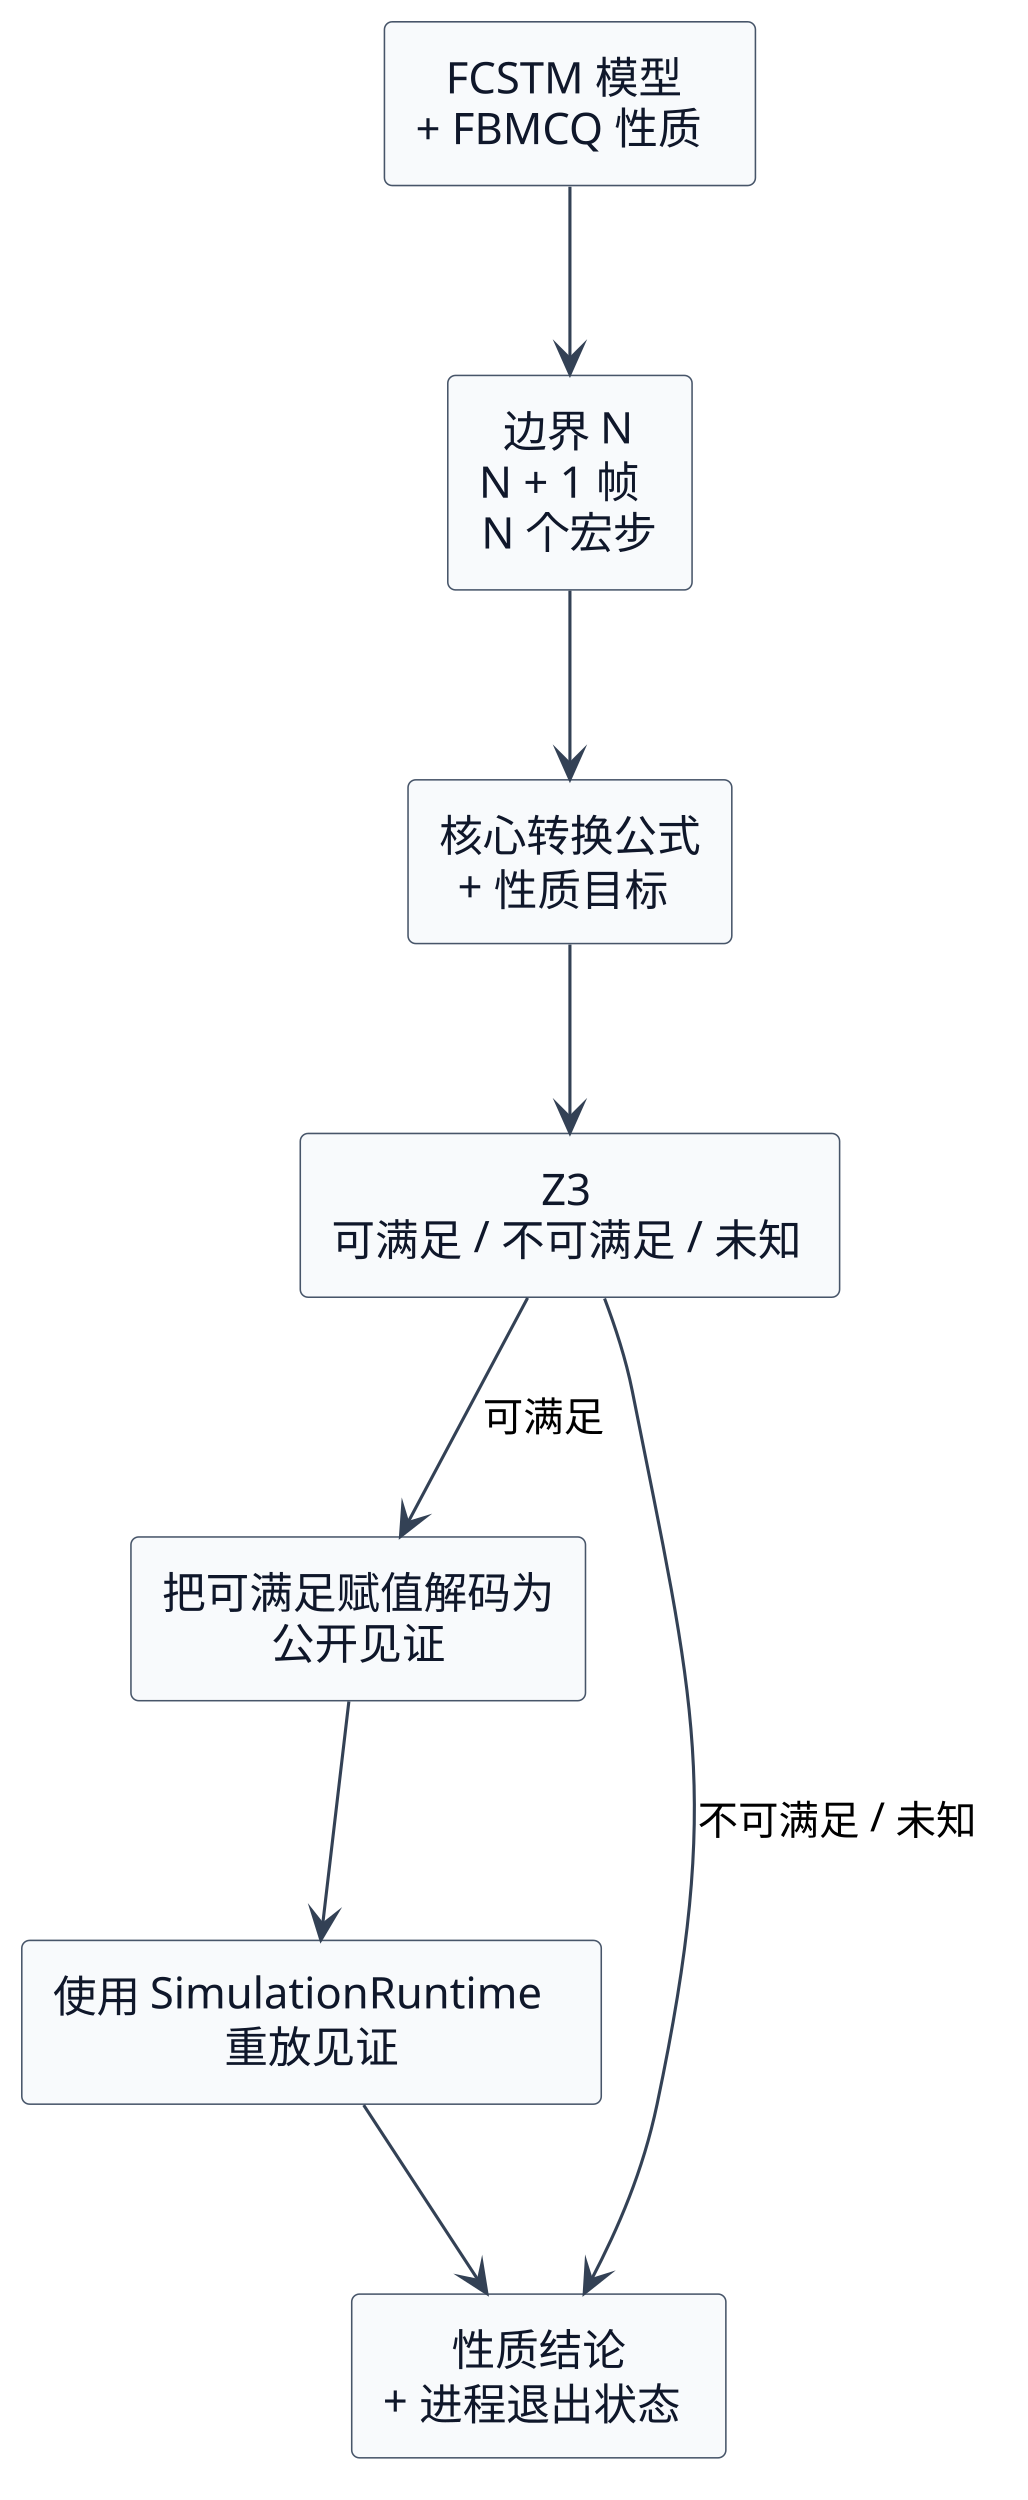
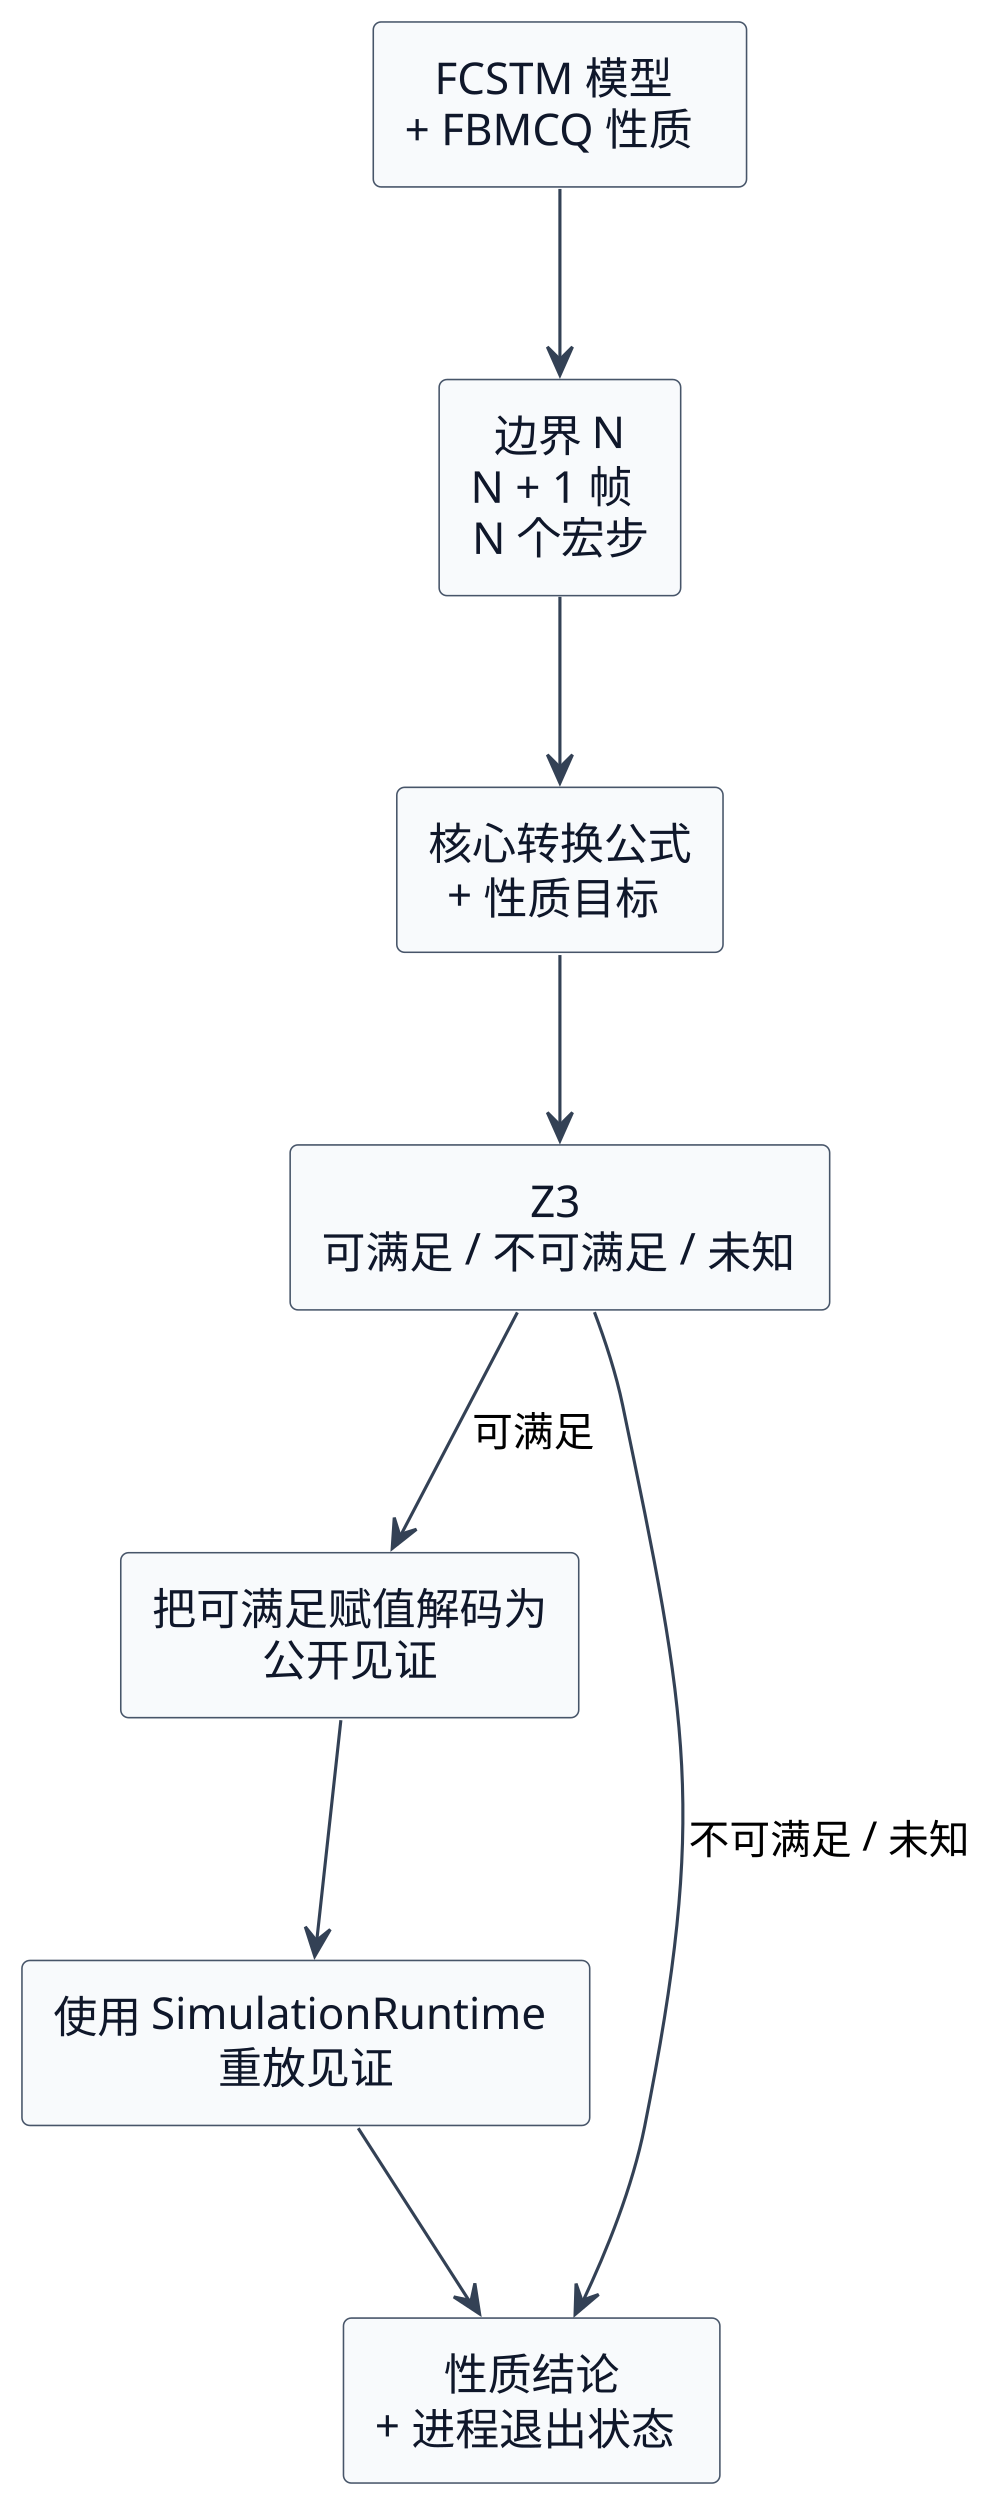
- <svg xmlns="http://www.w3.org/2000/svg" version="1.1" data-diagram-type="DESCRIPTION" style="width:330px;height:803px;" width="330px" height="803px" viewBox="0 0 330 803" zoomAndPan="magnify" preserveAspectRatio="none" contentStyleType="text/css">
+ <svg xmlns="http://www.w3.org/2000/svg" contentStyleType="text/css" height="797px" preserveAspectRatio="none" style="width:317px;height:797px;" version="1.1" viewBox="0 0 317 797" width="317px" zoomAndPan="magnify">
  <defs />
-   <g font-family="sans-serif" lengthAdjust="spacing">
-     <g class="entity" data-qualified-name="input" id="ent0001" data-source-line="11">
-       <rect x="123.48" y="7" width="119.162" height="52.594" fill="#F8FAFC" style="stroke:#475569;stroke-width:0.5;" rx="2.5" ry="2.5" />
-       <text x="143.163" y="29.995" fill="#0F172A" font-size="14" textLength="79.796">FCSTM 模型</text>
-       <text x="133.48" y="46.292" fill="#0F172A" font-size="14" textLength="99.162">+ FBMCQ 性质</text>
+   <g>
+     <g id="elem_input">
+       <rect fill="#F8FAFC" height="52.594" rx="2.5" ry="2.5" style="stroke:#475569;stroke-width:0.5;" width="119" x="119" y="7" />
+       <text fill="#0F172A" font-family="sans-serif" font-size="14" lengthAdjust="spacing" textLength="80" x="138.5" y="29.995">FCSTM 模型</text>
+       <text fill="#0F172A" font-family="sans-serif" font-size="14" lengthAdjust="spacing" textLength="99" x="129" y="46.292">+ FBMCQ 性质</text>
    </g>
-     <g class="entity" data-qualified-name="horizon" id="ent0002" data-source-line="12">
-       <rect x="143.83" y="120.59" width="78.461" height="68.891" fill="#F8FAFC" style="stroke:#475569;stroke-width:0.5;" rx="2.5" ry="2.5" />
-       <text x="161.599" y="143.585" fill="#0F172A" font-size="14" textLength="42.923">边界 N</text>
-       <text x="153.83" y="159.882" fill="#0F172A" font-size="14" textLength="58.461">N + 1 帧</text>
-       <text x="154.599" y="176.179" fill="#0F172A" font-size="14" textLength="56.923">N 个宏步</text>
+     <g id="elem_horizon">
+       <rect fill="#F8FAFC" height="68.891" rx="2.5" ry="2.5" style="stroke:#475569;stroke-width:0.5;" width="77" x="140" y="121" />
+       <text fill="#0F172A" font-family="sans-serif" font-size="14" lengthAdjust="spacing" textLength="42" x="157.5" y="143.995">边界 N</text>
+       <text fill="#0F172A" font-family="sans-serif" font-size="14" lengthAdjust="spacing" textLength="57" x="150" y="160.292">N + 1 帧</text>
+       <text fill="#0F172A" font-family="sans-serif" font-size="14" lengthAdjust="spacing" textLength="56" x="150.5" y="176.589">N 个宏步</text>
    </g>
-     <g class="entity" data-qualified-name="formula" id="ent0003" data-source-line="13">
-       <rect x="131.06" y="250.48" width="104" height="52.594" fill="#F8FAFC" style="stroke:#475569;stroke-width:0.5;" rx="2.5" ry="2.5" />
-       <text x="141.06" y="273.475" fill="#0F172A" font-size="14" textLength="84">核心转换公式</text>
-       <text x="146.97" y="289.772" fill="#0F172A" font-size="14" textLength="72.18">+ 性质目标</text>
+     <g id="elem_formula">
+       <rect fill="#F8FAFC" height="52.594" rx="2.5" ry="2.5" style="stroke:#475569;stroke-width:0.5;" width="104" x="126.5" y="251" />
+       <text fill="#0F172A" font-family="sans-serif" font-size="14" lengthAdjust="spacing" textLength="84" x="136.5" y="273.995">核心转换公式</text>
+       <text fill="#0F172A" font-family="sans-serif" font-size="14" lengthAdjust="spacing" textLength="72" x="142.5" y="290.292">+ 性质目标</text>
    </g>
-     <g class="entity" data-qualified-name="solver" id="ent0004" data-source-line="14">
-       <rect x="96.45" y="364.07" width="173.234" height="52.594" fill="#F8FAFC" style="stroke:#475569;stroke-width:0.5;" rx="2.5" ry="2.5" />
-       <text x="173.818" y="387.065" fill="#0F172A" font-size="14" textLength="18.498">Z3</text>
-       <text x="106.45" y="403.362" fill="#0F172A" font-size="14" textLength="153.234">可满足 / 不可满足 / 未知</text>
+     <g id="elem_solver">
+       <rect fill="#F8FAFC" height="52.594" rx="2.5" ry="2.5" style="stroke:#475569;stroke-width:0.5;" width="172" x="92.5" y="365" />
+       <text fill="#0F172A" font-family="sans-serif" font-size="14" lengthAdjust="spacing" textLength="19" x="169" y="387.995">Z3</text>
+       <text fill="#0F172A" font-family="sans-serif" font-size="14" lengthAdjust="spacing" textLength="152" x="102.5" y="404.292">可满足 / 不可满足 / 未知</text>
    </g>
-     <g class="entity" data-qualified-name="decode" id="ent0005" data-source-line="15">
-       <rect x="42.06" y="493.67" width="145.999" height="52.594" fill="#F8FAFC" style="stroke:#475569;stroke-width:0.5;" rx="2.5" ry="2.5" />
-       <text x="52.06" y="516.665" fill="#0F172A" font-size="14" textLength="125.999">把可满足赋值解码为</text>
-       <text x="87.06" y="532.962" fill="#0F172A" font-size="14" textLength="56">公开见证</text>
+     <g id="elem_decode">
+       <rect fill="#F8FAFC" height="52.594" rx="2.5" ry="2.5" style="stroke:#475569;stroke-width:0.5;" width="146" x="38.5" y="495" />
+       <text fill="#0F172A" font-family="sans-serif" font-size="14" lengthAdjust="spacing" textLength="126" x="48.5" y="517.995">把可满足赋值解码为</text>
+       <text fill="#0F172A" font-family="sans-serif" font-size="14" lengthAdjust="spacing" textLength="56" x="83.5" y="534.292">公开见证</text>
    </g>
-     <g class="entity" data-qualified-name="replay" id="ent0006" data-source-line="16">
-       <rect x="7" y="623.26" width="186.127" height="52.594" fill="#F8FAFC" style="stroke:#475569;stroke-width:0.5;" rx="2.5" ry="2.5" />
-       <text x="17" y="646.255" fill="#0F172A" font-size="14" textLength="166.127">使用 SimulationRuntime</text>
-       <text x="72.064" y="662.552" fill="#0F172A" font-size="14" textLength="56">重放见证</text>
+     <g id="elem_replay">
+       <rect fill="#F8FAFC" height="52.594" rx="2.5" ry="2.5" style="stroke:#475569;stroke-width:0.5;" width="181" x="7" y="625" />
+       <text fill="#0F172A" font-family="sans-serif" font-size="14" lengthAdjust="spacing" textLength="161" x="17" y="647.995">使用 SimulationRuntime</text>
+       <text fill="#0F172A" font-family="sans-serif" font-size="14" lengthAdjust="spacing" textLength="56" x="69.5" y="664.292">重放见证</text>
    </g>
-     <g class="entity" data-qualified-name="verdict" id="ent0007" data-source-line="17">
-       <rect x="112.97" y="736.86" width="120.18" height="52.594" fill="#F8FAFC" style="stroke:#475569;stroke-width:0.5;" rx="2.5" ry="2.5" />
-       <text x="145.06" y="759.855" fill="#0F172A" font-size="14" textLength="56">性质结论</text>
-       <text x="122.97" y="776.152" fill="#0F172A" font-size="14" textLength="100.18">+ 进程退出状态</text>
+     <g id="elem_verdict">
+       <rect fill="#F8FAFC" height="52.594" rx="2.5" ry="2.5" style="stroke:#475569;stroke-width:0.5;" width="120" x="109.5" y="739" />
+       <text fill="#0F172A" font-family="sans-serif" font-size="14" lengthAdjust="spacing" textLength="56" x="141.5" y="761.995">性质结论</text>
+       <text fill="#0F172A" font-family="sans-serif" font-size="14" lengthAdjust="spacing" textLength="100" x="119.5" y="778.292">+ 进程退出状态</text>
    </g>
-     <g class="link" data-entity-1="ent0001" data-entity-2="ent0002" id="lnk8" data-source-line="19" data-link-type="dependency">
-       <path d="M183.06,59.98 C183.06,77.57 183.06,96.09 183.06,115.2" style="stroke:#334155;stroke-width:1;" fill="none" id="input-to-horizon" />
-       <polygon points="183.06,120.2,187.06,111.2,183.06,115.2,179.06,111.2,183.06,120.2" fill="#334155" style="stroke:#334155;stroke-width:1;stroke-linejoin:miter;stroke-miterlimit:10;" />
+     <g id="link_input_horizon">
+       <path d="M178.5,60.24 C178.5,76.08 178.5,96.71 178.5,114.63 " fill="none" id="input-to-horizon" style="stroke:#334155;stroke-width:1.0;" />
+       <polygon fill="#334155" points="178.5,119.59,182.5,110.59,178.5,114.59,174.5,110.59,178.5,119.59" style="stroke:#334155;stroke-width:1.0;" />
    </g>
-     <g class="link" data-entity-1="ent0002" data-entity-2="ent0003" id="lnk9" data-source-line="20" data-link-type="dependency">
-       <path d="M183.06,189.71 C183.06,208.94 183.06,227.66 183.06,245.33" style="stroke:#334155;stroke-width:1;" fill="none" id="horizon-to-formula" />
-       <polygon points="183.06,250.33,187.06,241.33,183.06,245.33,179.06,241.33,183.06,250.33" fill="#334155" style="stroke:#334155;stroke-width:1;stroke-linejoin:miter;stroke-miterlimit:10;" />
+     <g id="link_horizon_formula">
+       <path d="M178.5,190.25 C178.5,207.29 178.5,227.85 178.5,244.62 " fill="none" id="horizon-to-formula" style="stroke:#334155;stroke-width:1.0;" />
+       <polygon fill="#334155" points="178.5,249.61,182.5,240.61,178.5,244.61,174.5,240.61,178.5,249.61" style="stroke:#334155;stroke-width:1.0;" />
    </g>
-     <g class="link" data-entity-1="ent0003" data-entity-2="ent0004" id="lnk10" data-source-line="21" data-link-type="dependency">
-       <path d="M183.06,303.38 C183.06,321.53 183.06,340.77 183.06,358.89" style="stroke:#334155;stroke-width:1;" fill="none" id="formula-to-solver" />
-       <polygon points="183.06,363.89,187.06,354.89,183.06,358.89,179.06,354.89,183.06,363.89" fill="#334155" style="stroke:#334155;stroke-width:1;stroke-linejoin:miter;stroke-miterlimit:10;" />
+     <g id="link_formula_solver">
+       <path d="M178.5,304.48 C178.5,320.73 178.5,341.78 178.5,358.99 " fill="none" id="formula-to-solver" style="stroke:#334155;stroke-width:1.0;" />
+       <polygon fill="#334155" points="178.5,363.66,182.5,354.66,178.5,358.66,174.5,354.66,178.5,363.66" style="stroke:#334155;stroke-width:1.0;" />
    </g>
-     <g class="link" data-entity-1="ent0004" data-entity-2="ent0005" id="lnk11" data-source-line="22" data-link-type="dependency">
-       <path d="M169.47,416.89 C157.61,439.14 142.841,466.847 130.991,489.087" style="stroke:#334155;stroke-width:1;" fill="none" id="solver-to-decode" />
-       <polygon points="128.64,493.5,136.402,487.438,130.991,489.087,129.342,483.676,128.64,493.5" fill="#334155" style="stroke:#334155;stroke-width:1;stroke-linejoin:miter;stroke-miterlimit:10;" />
-       <text x="155.06" y="459.737" fill="#000" font-size="13" textLength="39">可满足</text>
+     <g id="link_solver_decode">
+       <path d="M164.94,418.4 C154.18,438.96 139.1,467.77 127.7,489.54 " fill="none" id="solver-to-decode" style="stroke:#334155;stroke-width:1.0;" />
+       <polygon fill="#334155" points="125.04,493.64,132.769,487.536,127.367,489.214,125.688,483.812,125.04,493.64" style="stroke:#334155;stroke-width:1.0;" />
+       <text fill="#000000" font-family="sans-serif" font-size="13" lengthAdjust="spacing" textLength="39" x="150.5" y="461.067">可满足</text>
    </g>
-     <g class="link" data-entity-1="ent0005" data-entity-2="ent0006" id="lnk12" data-source-line="23" data-link-type="dependency">
-       <path d="M112.06,546.48 C109.45,568.73 106.253,595.884 103.643,618.124" style="stroke:#334155;stroke-width:1;" fill="none" id="decode-to-replay" />
-       <polygon points="103.06,623.09,108.082,614.618,103.643,618.124,100.136,613.685,103.06,623.09" fill="#334155" style="stroke:#334155;stroke-width:1;stroke-linejoin:miter;stroke-miterlimit:10;" />
+     <g id="link_decode_replay">
+       <path d="M108.67,548.4 C106.45,568.7 103.35,597.04 100.98,618.71 " fill="none" id="decode-to-replay" style="stroke:#334155;stroke-width:1.0;" />
+       <polygon fill="#334155" points="100.33,623.64,105.283,615.127,100.873,618.669,97.331,614.259,100.33,623.64" style="stroke:#334155;stroke-width:1.0;" />
    </g>
-     <g class="link" data-entity-1="ent0006" data-entity-2="ent0007" id="lnk13" data-source-line="24" data-link-type="dependency">
-       <path d="M116.81,676.16 C128.68,694.31 141.803,714.365 153.653,732.485" style="stroke:#334155;stroke-width:1;" fill="none" id="replay-to-verdict" />
-       <polygon points="156.39,736.67,154.812,726.948,153.653,732.485,148.116,731.327,156.39,736.67" fill="#334155" style="stroke:#334155;stroke-width:1;stroke-linejoin:miter;stroke-miterlimit:10;" />
+     <g id="link_replay_verdict">
+       <path d="M114.2,678.48 C124.83,695.02 138.65,716.51 149.82,733.88 " fill="none" id="replay-to-verdict" style="stroke:#334155;stroke-width:1.0;" />
+       <polygon fill="#334155" points="152.89,737.66,151.388,727.926,150.186,733.454,144.659,732.252,152.89,737.66" style="stroke:#334155;stroke-width:1.0;" />
    </g>
-     <g class="link" data-entity-1="ent0004" data-entity-2="ent0007" id="lnk14" data-source-line="25" data-link-type="dependency">
-       <path d="M194.18,417.07 C197.66,426.24 201.09,436.76 203.06,446.67 C222.93,546.64 232.05,576.12 211.06,675.86 C206.55,697.32 198.66,715.526 189.96,732.226" style="stroke:#334155;stroke-width:1;" fill="none" id="solver-to-verdict" />
-       <polygon points="187.65,736.66,195.356,730.526,189.96,732.226,188.261,726.83,187.65,736.66" fill="#334155" style="stroke:#334155;stroke-width:1;stroke-linejoin:miter;stroke-miterlimit:10;" />
-       <text x="224.06" y="589.327" fill="#000" font-size="13" textLength="90.645">不可满足 / 未知</text>
+     <g id="link_solver_verdict">
+       <path d="M189.51,418.32 C192.98,427.52 196.44,438.07 198.5,448 C219.3,548.13 225.54,577.71 205.5,678 C201.66,697.2 193.47,717.48 185.87,733.56 " fill="none" id="solver-to-verdict" style="stroke:#334155;stroke-width:1.0;" />
+       <polygon fill="#334155" points="183.33,737.85,190.844,731.483,185.503,733.347,183.639,728.006,183.33,737.85" style="stroke:#334155;stroke-width:1.0;" />
+       <text fill="#000000" font-family="sans-serif" font-size="13" lengthAdjust="spacing" textLength="90" x="219.5" y="591.067">不可满足 / 未知</text>
    </g>
  </g>
</svg>
